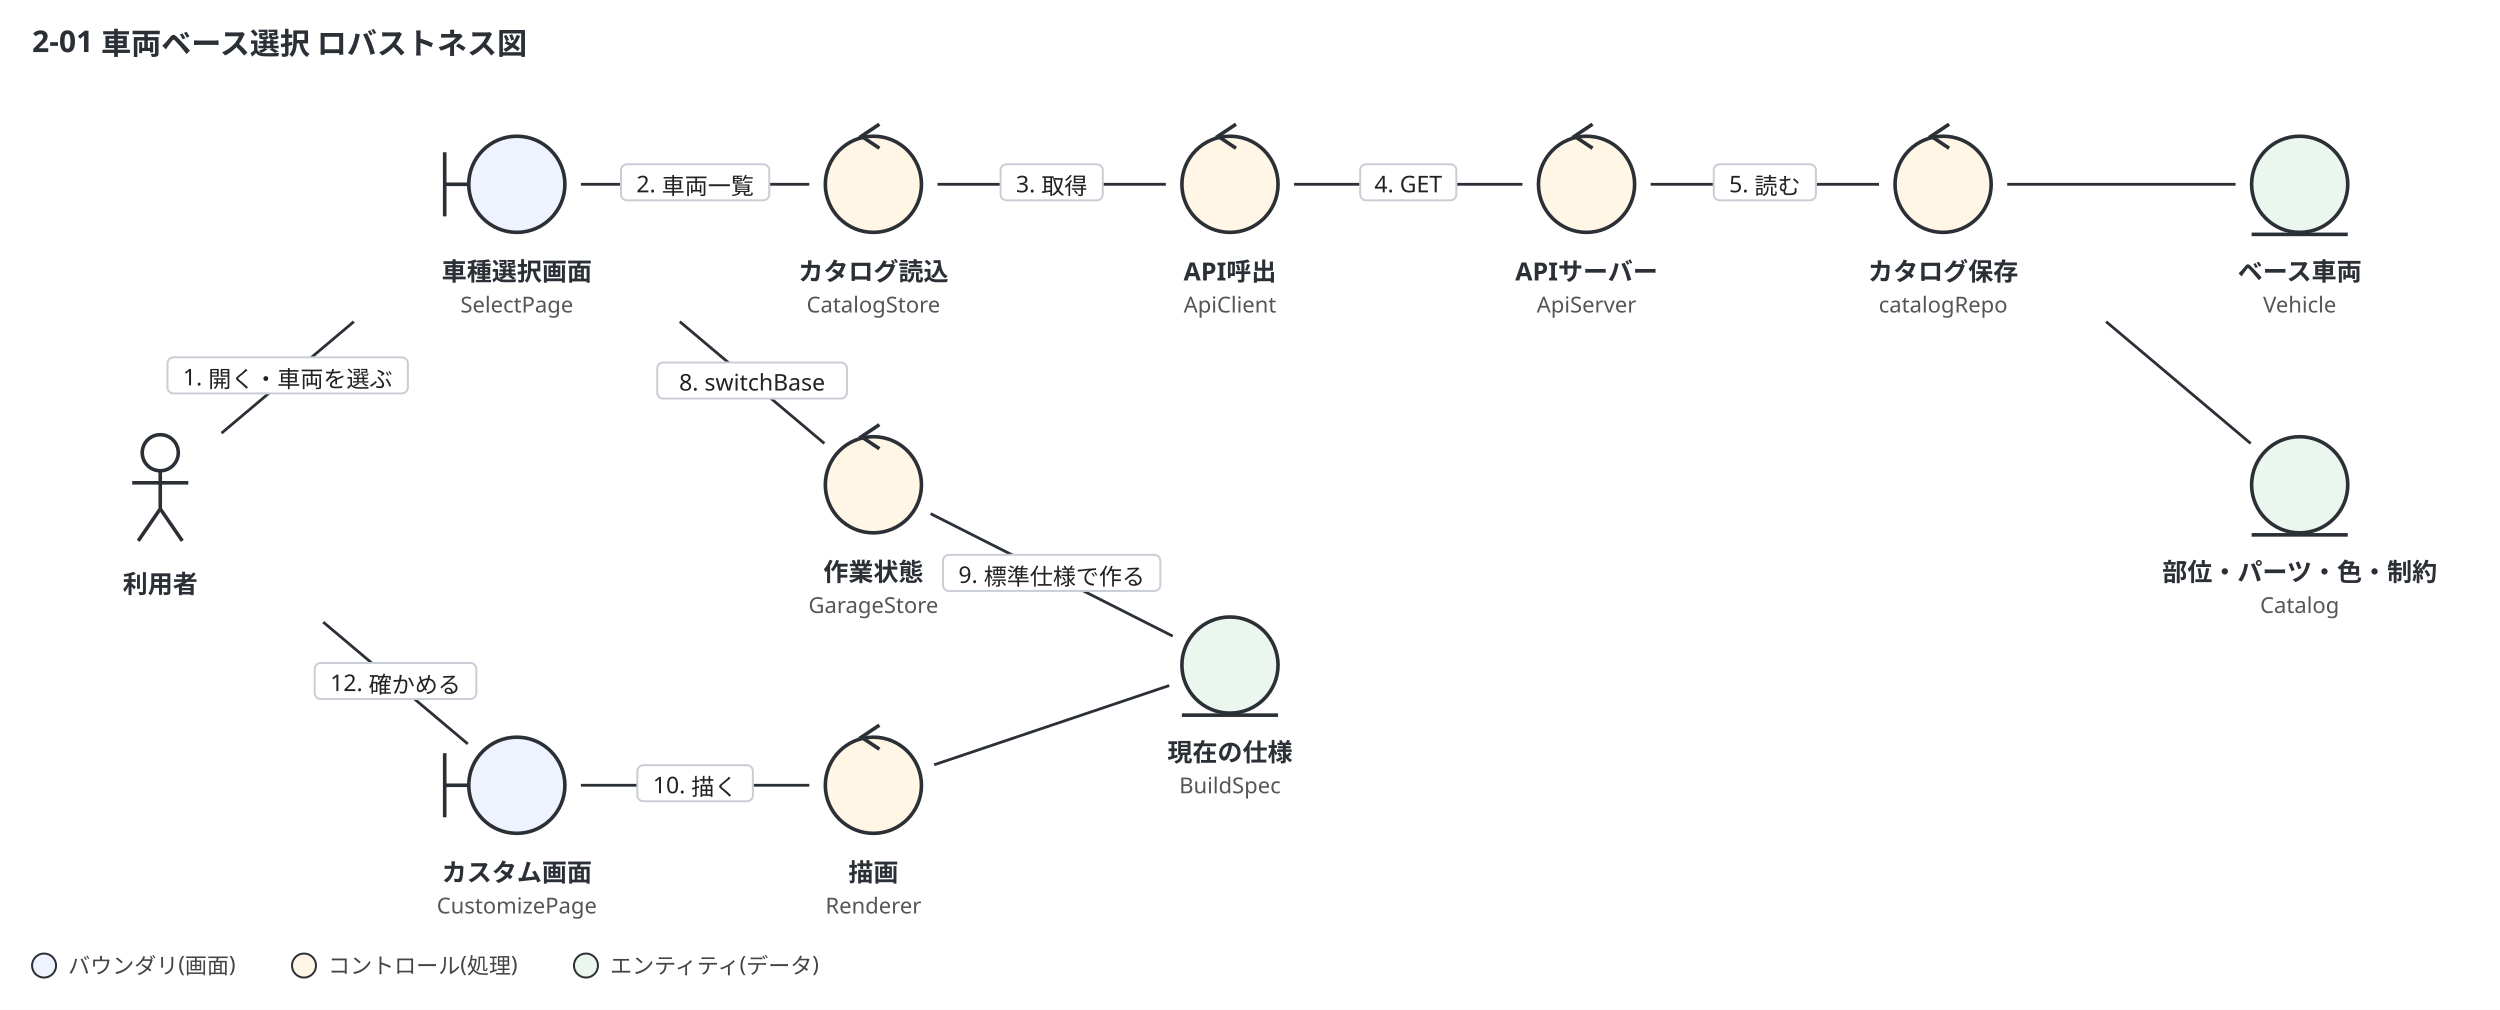
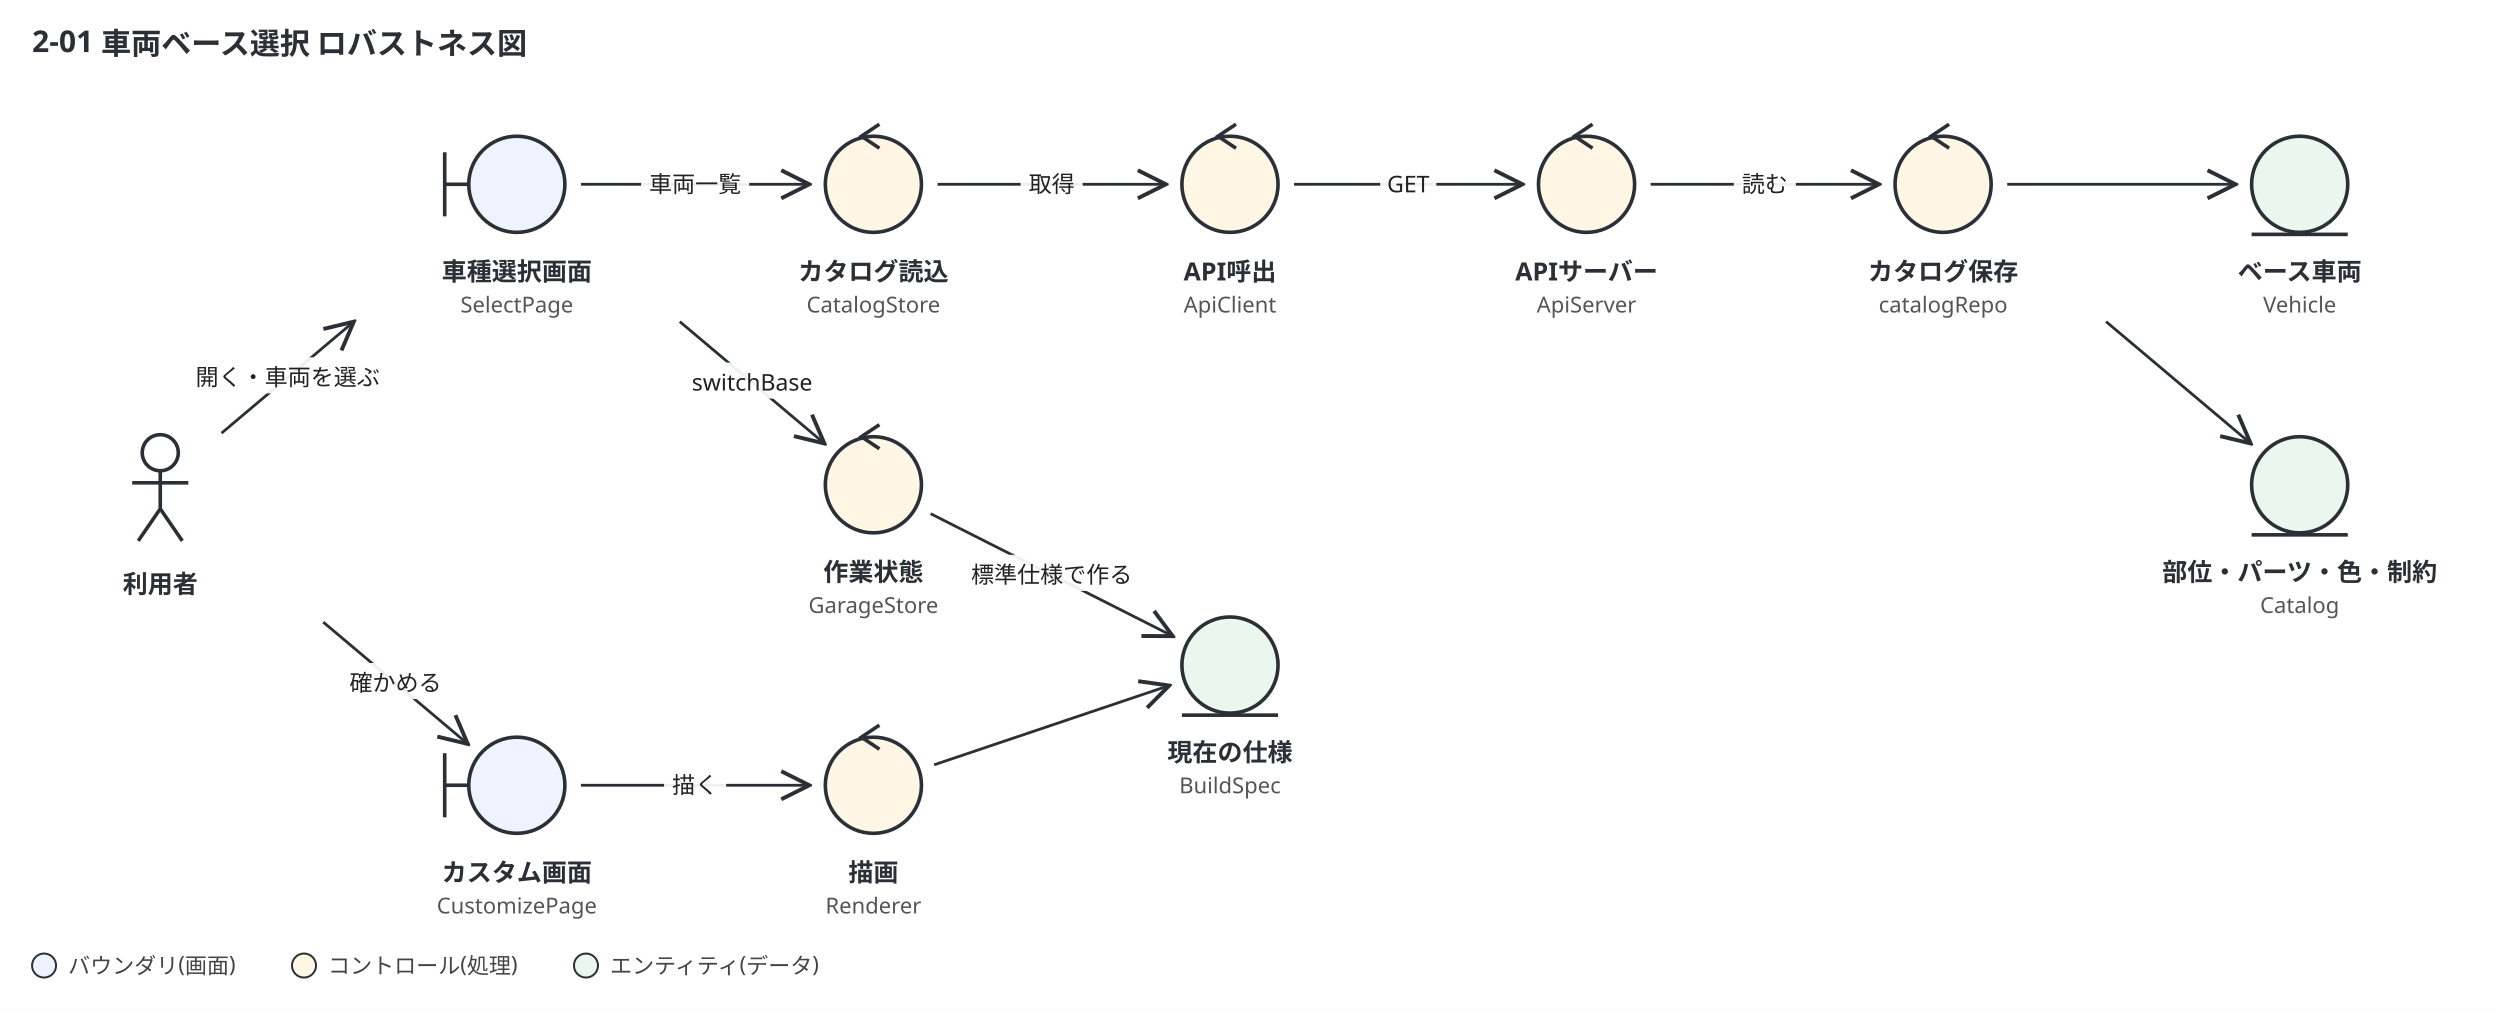
<svg xmlns="http://www.w3.org/2000/svg" width="1248" height="504" viewBox="0 0 1248 504" font-family="'IPAGothic','IPAPGothic',sans-serif">
  <defs>
    <marker id="open" viewBox="0 0 12 12" refX="11" refY="6" markerWidth="12" markerHeight="12" orient="auto-start-reverse">
      <path d="M1 1 L11 6 L1 11" fill="none" stroke="#2b2f36" stroke-width="1.4" />
    </marker>
    <marker id="diamond" viewBox="0 0 16 10" refX="15" refY="5" markerWidth="16" markerHeight="10" orient="auto-start-reverse">
      <path d="M1 5 L8 1 L15 5 L8 9 Z" fill="#2b2f36" />
    </marker>
    <marker id="tri" viewBox="0 0 14 14" refX="13" refY="7" markerWidth="14" markerHeight="14" orient="auto-start-reverse">
      <path d="M1 1 L13 7 L1 13 Z" fill="#fff" stroke="#2b2f36" stroke-width="1.3" />
    </marker>
  </defs>
  <rect width="100%" height="100%" fill="#fff" />
  <text x="16" y="26" font-size="15" text-anchor="start" fill="#2b2f36" font-weight="bold">2-01 車両ベース選択 ロバストネス図</text>
-   <path d="M110.588 216.224 L176.647 160.556" fill="none" stroke="#2b2f36" stroke-width="1.4" />
-   <path d="M290.0 92.0 L404.0 92.0" fill="none" stroke="#2b2f36" stroke-width="1.4" />
-   <path d="M468.0 92.0 L582.0 92.0" fill="none" stroke="#2b2f36" stroke-width="1.4" />
-   <path d="M646.0 92.0 L760.0 92.0" fill="none" stroke="#2b2f36" stroke-width="1.4" />
-   <path d="M824.0 92.0 L938.0 92.0" fill="none" stroke="#2b2f36" stroke-width="1.4" />
-   <path d="M1002.0 92.0 L1116.0 92.0" fill="none" stroke="#2b2f36" stroke-width="1.4" />
-   <path d="M1051.353 160.556 L1123.53 221.379" fill="none" stroke="#2b2f36" stroke-width="1.4" />
-   <path d="M339.353 160.556 L411.53 221.379" fill="none" stroke="#2b2f36" stroke-width="1.4" />
-   <path d="M464.557 256.439 L585.443 317.561" fill="none" stroke="#2b2f36" stroke-width="1.4" />
-   <path d="M290.0 392.0 L404.0 392.0" fill="none" stroke="#2b2f36" stroke-width="1.4" />
-   <path d="M466.324 381.779 L583.676 342.221" fill="none" stroke="#2b2f36" stroke-width="1.4" />
-   <path d="M161.353 310.556 L233.53 371.379" fill="none" stroke="#2b2f36" stroke-width="1.4" />
+   <path d="M110.588 216.224 L176.647 160.556" fill="none" stroke="#2b2f36" stroke-width="1.4" marker-end="url(#open)" />
+   <path d="M290.0 92.0 L404.0 92.0" fill="none" stroke="#2b2f36" stroke-width="1.4" marker-end="url(#open)" />
+   <path d="M468.0 92.0 L582.0 92.0" fill="none" stroke="#2b2f36" stroke-width="1.4" marker-end="url(#open)" />
+   <path d="M646.0 92.0 L760.0 92.0" fill="none" stroke="#2b2f36" stroke-width="1.4" marker-end="url(#open)" />
+   <path d="M824.0 92.0 L938.0 92.0" fill="none" stroke="#2b2f36" stroke-width="1.4" marker-end="url(#open)" />
+   <path d="M1002.0 92.0 L1116.0 92.0" fill="none" stroke="#2b2f36" stroke-width="1.4" marker-end="url(#open)" />
+   <path d="M1051.353 160.556 L1123.53 221.379" fill="none" stroke="#2b2f36" stroke-width="1.4" marker-end="url(#open)" />
+   <path d="M339.353 160.556 L411.53 221.379" fill="none" stroke="#2b2f36" stroke-width="1.4" marker-end="url(#open)" />
+   <path d="M464.557 256.439 L585.443 317.561" fill="none" stroke="#2b2f36" stroke-width="1.4" marker-end="url(#open)" />
+   <path d="M290.0 392.0 L404.0 392.0" fill="none" stroke="#2b2f36" stroke-width="1.4" marker-end="url(#open)" />
+   <path d="M466.324 381.779 L583.676 342.221" fill="none" stroke="#2b2f36" stroke-width="1.4" marker-end="url(#open)" />
+   <path d="M161.353 310.556 L233.53 371.379" fill="none" stroke="#2b2f36" stroke-width="1.4" marker-end="url(#open)" />
  <g fill="none" stroke="#2b2f36" stroke-width="1.8">
    <circle cx="80" cy="226" r="9" />
    <path d="M80 235 V254 M66 241 H94 M80 254 L69 270 M80 254 L91 270" />
  </g>
  <text x="80" y="296" font-size="12.5" text-anchor="middle" fill="#2b2f36" font-weight="bold">利用者</text>
  <path d="M222 76 V108 M222 92 H234" fill="none" stroke="#2b2f36" stroke-width="1.8" />
  <circle cx="258" cy="92" r="24" fill="#eef3ff" stroke="#2b2f36" stroke-width="1.8" />
  <text x="258" y="140" font-size="12.5" text-anchor="middle" fill="#2b2f36" font-weight="bold">車種選択画面</text>
  <text x="258" y="156" font-size="11" text-anchor="middle" fill="#555">SelectPage</text>
  <path d="M222 376 V408 M222 392 H234" fill="none" stroke="#2b2f36" stroke-width="1.8" />
  <circle cx="258" cy="392" r="24" fill="#eef3ff" stroke="#2b2f36" stroke-width="1.8" />
  <text x="258" y="440" font-size="12.5" text-anchor="middle" fill="#2b2f36" font-weight="bold">カスタム画面</text>
  <text x="258" y="456" font-size="11" text-anchor="middle" fill="#555">CustomizePage</text>
  <circle cx="436" cy="92" r="24" fill="#fff6e5" stroke="#2b2f36" stroke-width="1.8" />
  <path d="M439 62 L430 68 L439 74" fill="none" stroke="#2b2f36" stroke-width="1.8" />
  <text x="436" y="140" font-size="12.5" text-anchor="middle" fill="#2b2f36" font-weight="bold">カタログ読込</text>
  <text x="436" y="156" font-size="11" text-anchor="middle" fill="#555">CatalogStore</text>
  <circle cx="436" cy="242" r="24" fill="#fff6e5" stroke="#2b2f36" stroke-width="1.8" />
  <path d="M439 212 L430 218 L439 224" fill="none" stroke="#2b2f36" stroke-width="1.8" />
  <text x="436" y="290" font-size="12.5" text-anchor="middle" fill="#2b2f36" font-weight="bold">作業状態</text>
  <text x="436" y="306" font-size="11" text-anchor="middle" fill="#555">GarageStore</text>
  <circle cx="436" cy="392" r="24" fill="#fff6e5" stroke="#2b2f36" stroke-width="1.8" />
  <path d="M439 362 L430 368 L439 374" fill="none" stroke="#2b2f36" stroke-width="1.8" />
  <text x="436" y="440" font-size="12.5" text-anchor="middle" fill="#2b2f36" font-weight="bold">描画</text>
  <text x="436" y="456" font-size="11" text-anchor="middle" fill="#555">Renderer</text>
  <circle cx="614" cy="92" r="24" fill="#fff6e5" stroke="#2b2f36" stroke-width="1.8" />
  <path d="M617 62 L608 68 L617 74" fill="none" stroke="#2b2f36" stroke-width="1.8" />
  <text x="614" y="140" font-size="12.5" text-anchor="middle" fill="#2b2f36" font-weight="bold">API呼出</text>
  <text x="614" y="156" font-size="11" text-anchor="middle" fill="#555">ApiClient</text>
  <circle cx="792" cy="92" r="24" fill="#fff6e5" stroke="#2b2f36" stroke-width="1.8" />
  <path d="M795 62 L786 68 L795 74" fill="none" stroke="#2b2f36" stroke-width="1.8" />
  <text x="792" y="140" font-size="12.5" text-anchor="middle" fill="#2b2f36" font-weight="bold">APIサーバー</text>
  <text x="792" y="156" font-size="11" text-anchor="middle" fill="#555">ApiServer</text>
  <circle cx="970" cy="92" r="24" fill="#fff6e5" stroke="#2b2f36" stroke-width="1.8" />
  <path d="M973 62 L964 68 L973 74" fill="none" stroke="#2b2f36" stroke-width="1.8" />
  <text x="970" y="140" font-size="12.5" text-anchor="middle" fill="#2b2f36" font-weight="bold">カタログ保存</text>
  <text x="970" y="156" font-size="11" text-anchor="middle" fill="#555">catalogRepo</text>
  <circle cx="1148" cy="92" r="24" fill="#eaf6ee" stroke="#2b2f36" stroke-width="1.8" />
  <path d="M1124 117 H1172" fill="none" stroke="#2b2f36" stroke-width="1.8" />
  <text x="1148" y="140" font-size="12.5" text-anchor="middle" fill="#2b2f36" font-weight="bold">ベース車両</text>
  <text x="1148" y="156" font-size="11" text-anchor="middle" fill="#555">Vehicle</text>
  <circle cx="1148" cy="242" r="24" fill="#eaf6ee" stroke="#2b2f36" stroke-width="1.8" />
  <path d="M1124 267 H1172" fill="none" stroke="#2b2f36" stroke-width="1.8" />
  <text x="1148" y="290" font-size="12.5" text-anchor="middle" fill="#2b2f36" font-weight="bold">部位・パーツ・色・制約</text>
  <text x="1148" y="306" font-size="11" text-anchor="middle" fill="#555">Catalog</text>
  <circle cx="614" cy="332.0" r="24" fill="#eaf6ee" stroke="#2b2f36" stroke-width="1.8" />
  <path d="M590 357.0 H638" fill="none" stroke="#2b2f36" stroke-width="1.8" />
  <text x="614" y="380.0" font-size="12.5" text-anchor="middle" fill="#2b2f36" font-weight="bold">現在の仕様</text>
  <text x="614" y="396.0" font-size="11" text-anchor="middle" fill="#555">BuildSpec</text>
-   <rect x="83.612" y="178.39" width="120.01" height="18" rx="3" fill="#fff" stroke="#c9ced6" />
-   <text x="143.617" y="192.39" font-size="11.5" text-anchor="middle" fill="#222">1. 開く・車両を選ぶ</text>
-   <rect x="309.995" y="82.0" width="74.01" height="18" rx="3" fill="#fff" stroke="#c9ced6" />
-   <text x="347.0" y="96.0" font-size="11.5" text-anchor="middle" fill="#222">2. 車両一覧</text>
-   <rect x="499.495" y="82.0" width="51.01" height="18" rx="3" fill="#fff" stroke="#c9ced6" />
-   <text x="525.0" y="96.0" font-size="11.5" text-anchor="middle" fill="#222">3. 取得</text>
-   <rect x="678.99" y="82.0" width="48.02" height="18" rx="3" fill="#fff" stroke="#c9ced6" />
-   <text x="703.0" y="96.0" font-size="11.5" text-anchor="middle" fill="#222">4. GET</text>
-   <rect x="855.495" y="82.0" width="51.01" height="18" rx="3" fill="#fff" stroke="#c9ced6" />
-   <text x="881.0" y="96.0" font-size="11.5" text-anchor="middle" fill="#222">5. 読む</text>
-   <rect x="328.087" y="180.968" width="94.71" height="18" rx="3" fill="#fff" stroke="#c9ced6" />
-   <text x="375.442" y="194.968" font-size="11.5" text-anchor="middle" fill="#222">8. switchBase</text>
-   <rect x="470.745" y="277.0" width="108.51" height="18" rx="3" fill="#fff" stroke="#c9ced6" />
-   <text x="525.0" y="291.0" font-size="11.5" text-anchor="middle" fill="#222">9. 標準仕様で作る</text>
-   <rect x="318.16" y="382.0" width="57.68" height="18" rx="3" fill="#fff" stroke="#c9ced6" />
-   <text x="347.0" y="396.0" font-size="11.5" text-anchor="middle" fill="#222">10. 描く</text>
-   <rect x="157.102" y="330.968" width="80.68" height="18" rx="3" fill="#fff" stroke="#c9ced6" />
-   <text x="197.442" y="344.968" font-size="11.5" text-anchor="middle" fill="#222">12. 確かめる</text>
+   <rect x="93.617" y="178.39" width="100.0" height="18" rx="3" fill="#fff" opacity=".92" />
+   <text x="143.617" y="192.39" font-size="11.5" text-anchor="middle" fill="#222">開く・車両を選ぶ</text>
+   <rect x="320.0" y="82.0" width="54.0" height="18" rx="3" fill="#fff" opacity=".92" />
+   <text x="347.0" y="96.0" font-size="11.5" text-anchor="middle" fill="#222">車両一覧</text>
+   <rect x="509.5" y="82.0" width="31.0" height="18" rx="3" fill="#fff" opacity=".92" />
+   <text x="525.0" y="96.0" font-size="11.5" text-anchor="middle" fill="#222">取得</text>
+   <rect x="688.995" y="82.0" width="28.01" height="18" rx="3" fill="#fff" opacity=".92" />
+   <text x="703.0" y="96.0" font-size="11.5" text-anchor="middle" fill="#222">GET</text>
+   <rect x="865.5" y="82.0" width="31.0" height="18" rx="3" fill="#fff" opacity=".92" />
+   <text x="881.0" y="96.0" font-size="11.5" text-anchor="middle" fill="#222">読む</text>
+   <rect x="338.092" y="180.968" width="74.7" height="18" rx="3" fill="#fff" opacity=".92" />
+   <text x="375.442" y="194.968" font-size="11.5" text-anchor="middle" fill="#222">switchBase</text>
+   <rect x="480.75" y="277.0" width="88.5" height="18" rx="3" fill="#fff" opacity=".92" />
+   <text x="525.0" y="291.0" font-size="11.5" text-anchor="middle" fill="#222">標準仕様で作る</text>
+   <rect x="331.5" y="382.0" width="31.0" height="18" rx="3" fill="#fff" opacity=".92" />
+   <text x="347.0" y="396.0" font-size="11.5" text-anchor="middle" fill="#222">描く</text>
+   <rect x="170.442" y="330.968" width="54.0" height="18" rx="3" fill="#fff" opacity=".92" />
+   <text x="197.442" y="344.968" font-size="11.5" text-anchor="middle" fill="#222">確かめる</text>
  <circle cx="22" cy="482" r="6" fill="#eef3ff" stroke="#2b2f36" />
  <text x="34" y="486" font-size="11" text-anchor="start" fill="#444">バウンダリ(画面)</text>
  <circle cx="151.76" cy="482" r="6" fill="#fff6e5" stroke="#2b2f36" />
  <text x="163.76" y="486" font-size="11" text-anchor="start" fill="#444">コントロール(処理)</text>
  <circle cx="292.52" cy="482" r="6" fill="#eaf6ee" stroke="#2b2f36" />
  <text x="304.52" y="486" font-size="11" text-anchor="start" fill="#444">エンティティ(データ)</text>
</svg>
